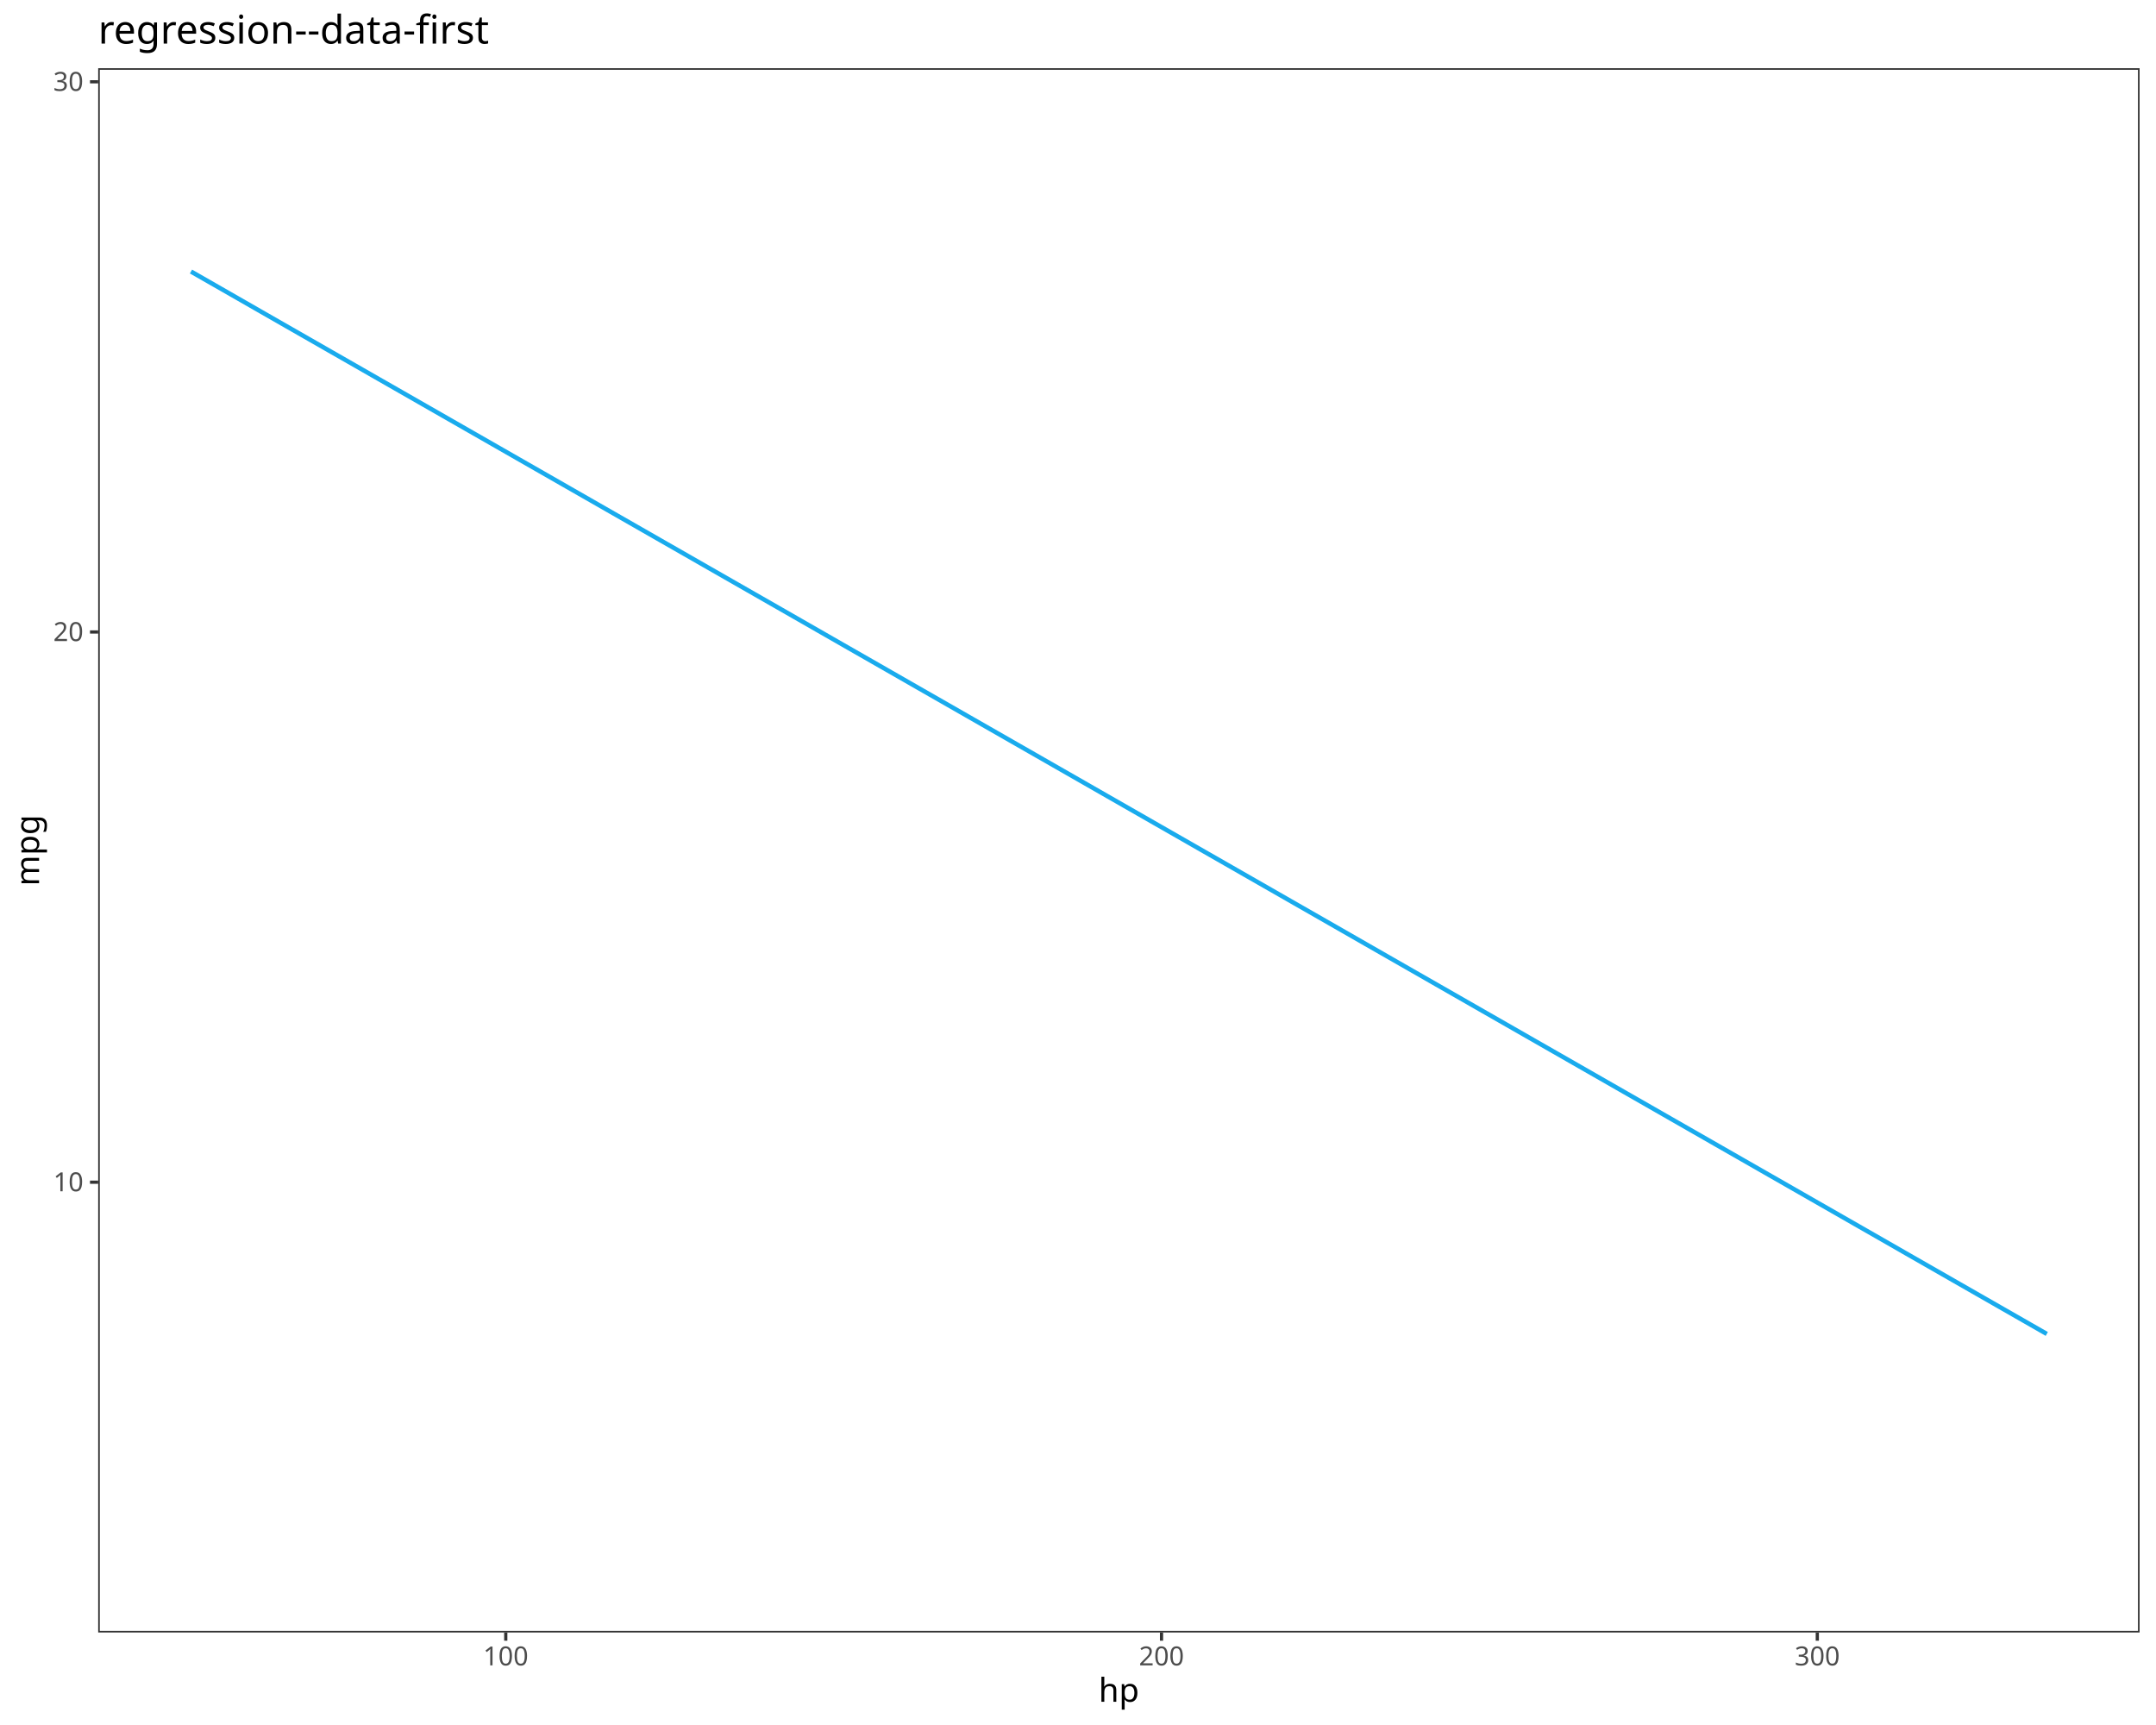
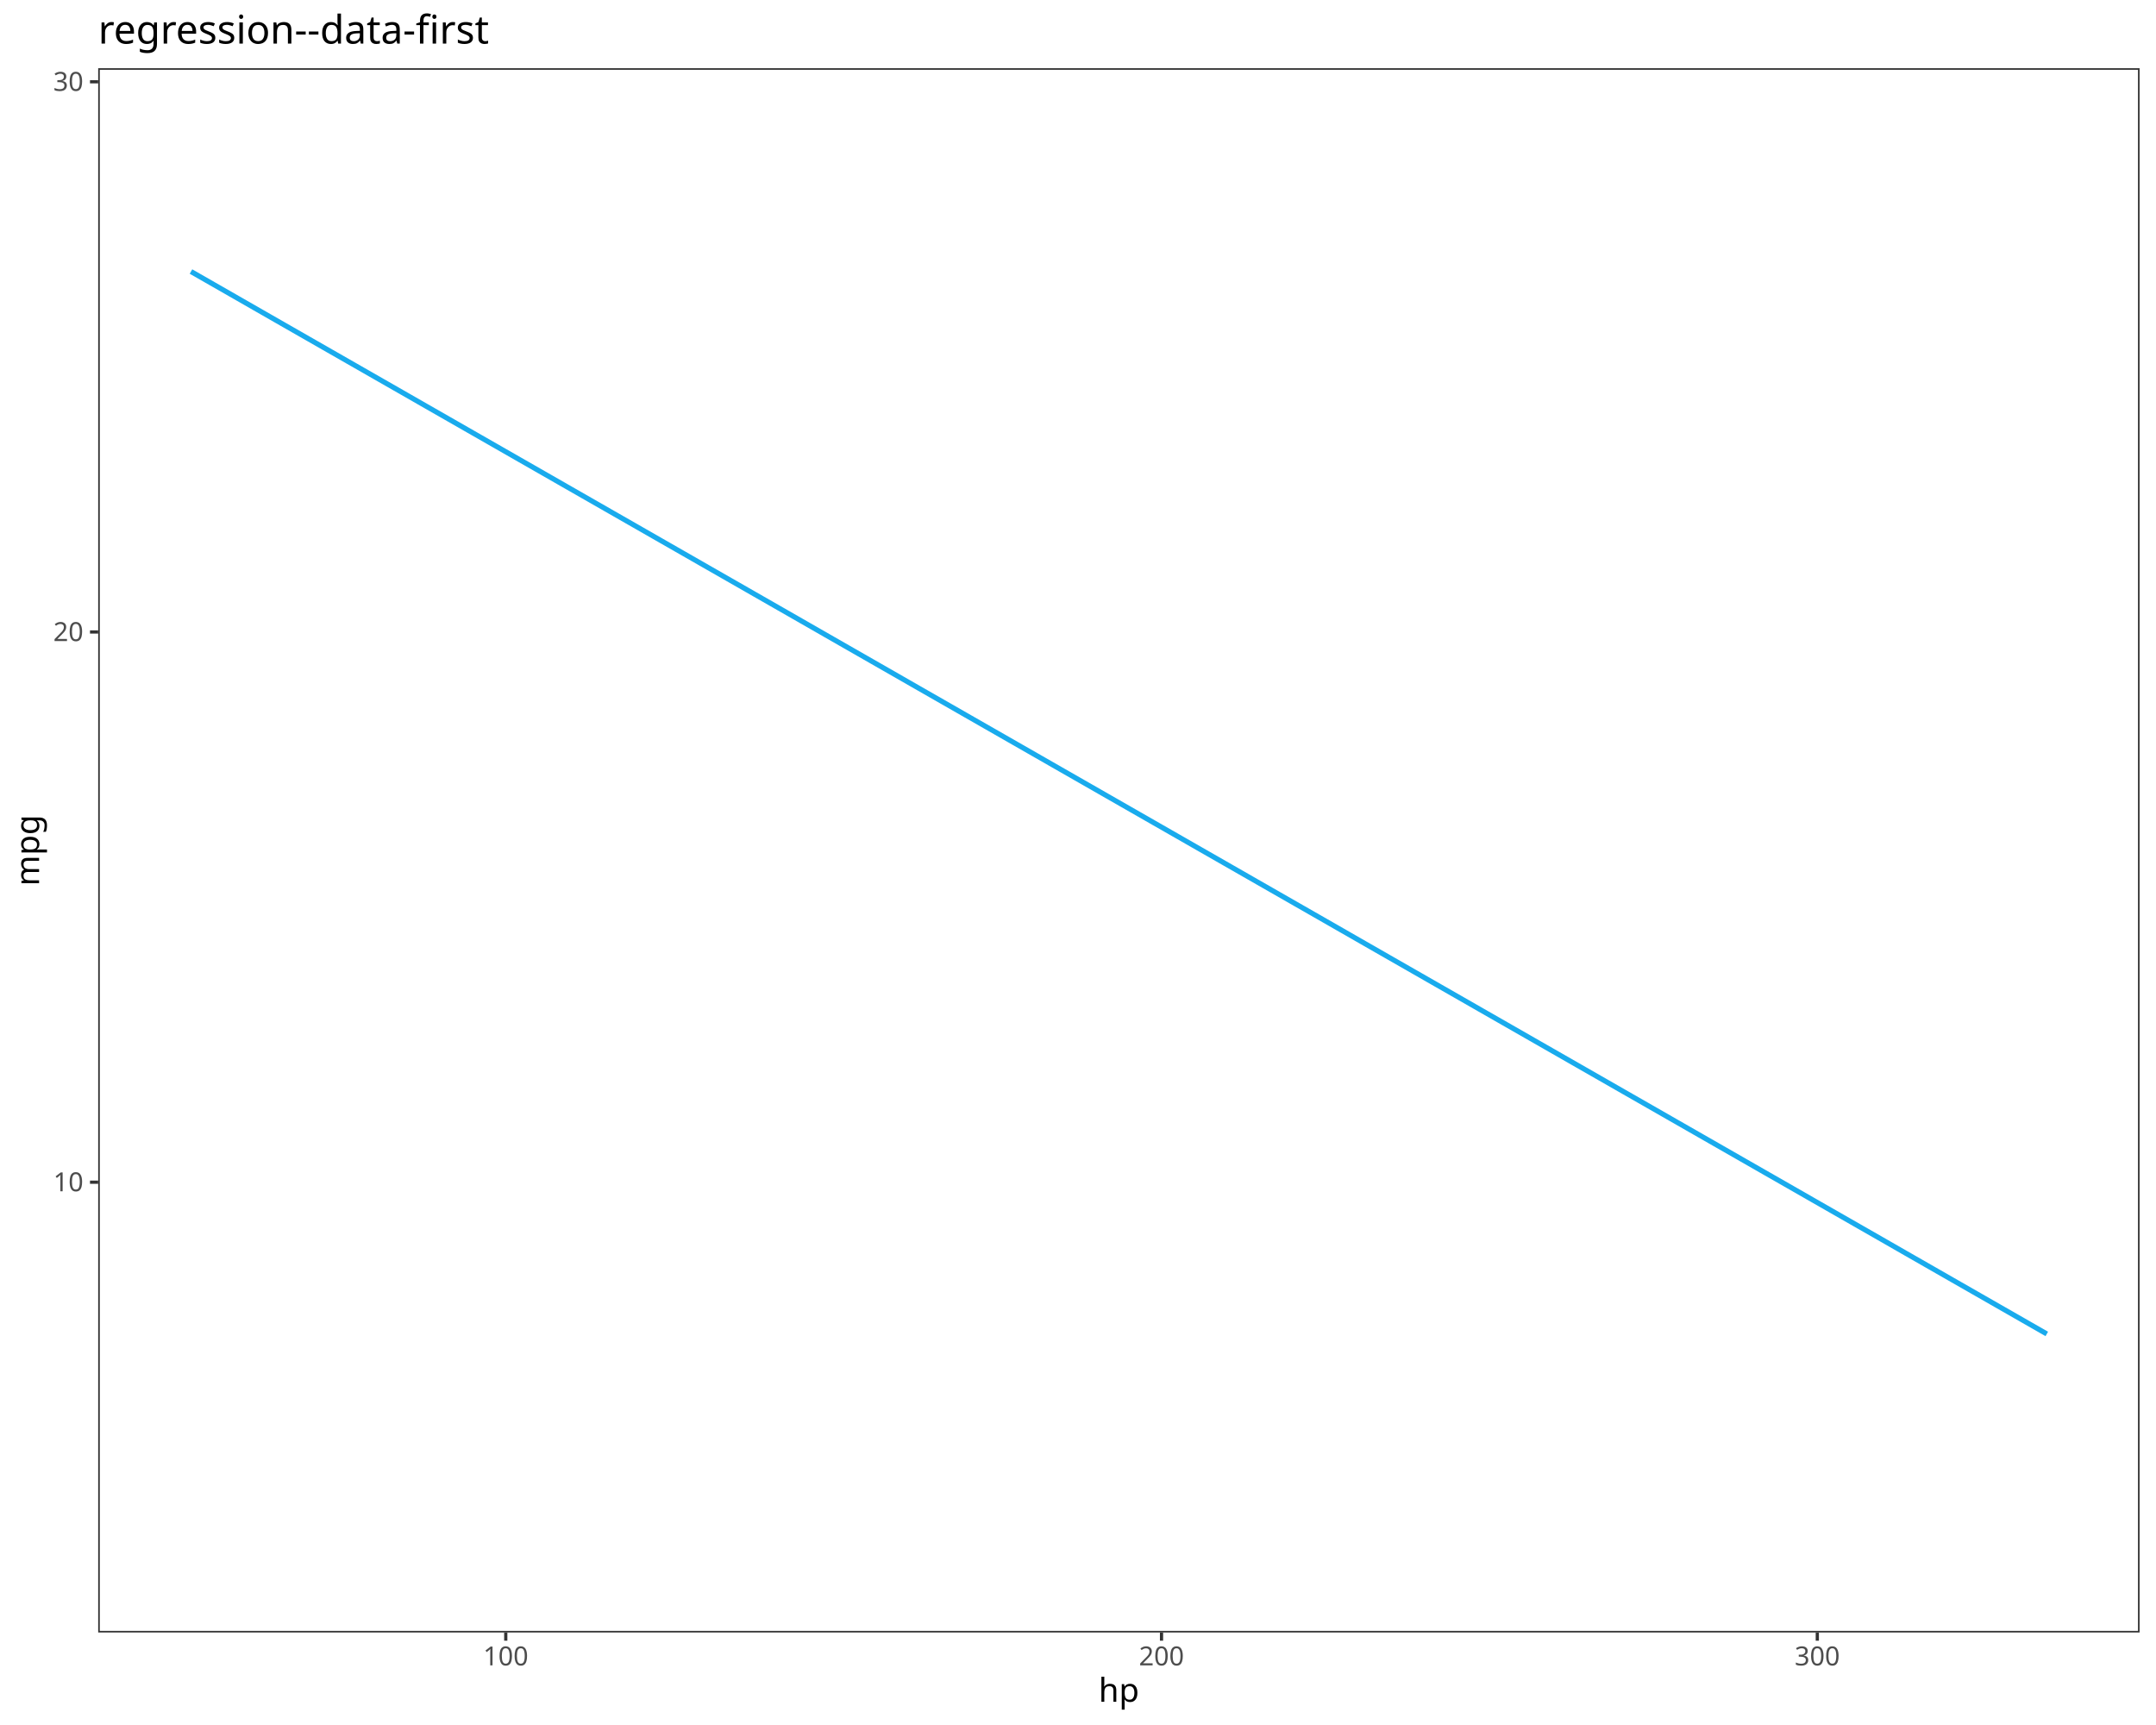
<svg xmlns="http://www.w3.org/2000/svg" class="svglite" data-engine-version="2.0" width="720.00pt" height="576.00pt" viewBox="0 0 720.00 576.00">
  <defs>
    <style type="text/css">
    .svglite line, .svglite polyline, .svglite polygon, .svglite path, .svglite rect, .svglite circle {
      fill: none;
      stroke: #000000;
      stroke-linecap: round;
      stroke-linejoin: round;
      stroke-miterlimit: 10.00;
    }
  </style>
  </defs>
  <rect width="100%" height="100%" style="stroke: none; fill: #FFFFFF;" />
  <defs>
    <clipPath id="cpMC4wMHw3MjAuMDB8MC4wMHw1NzYuMDA=">
      <rect x="0.00" y="0.00" width="720.00" height="576.00" />
    </clipPath>
  </defs>
  <g clip-path="url(#cpMC4wMHw3MjAuMDB8MC4wMHw1NzYuMDA=)">
    <rect x="0.00" y="0.00" width="720.00" height="576.00" style="stroke-width: 1.07; stroke: #FFFFFF; fill: #FFFFFF;" />
  </g>
  <defs>
    <clipPath id="cpMzIuNzl8NzE0LjUyfDIyLjc4fDU0NS4xMQ==">
      <rect x="32.79" y="22.78" width="681.73" height="522.33" />
    </clipPath>
  </defs>
  <g clip-path="url(#cpMzIuNzl8NzE0LjUyfDIyLjc4fDU0NS4xMQ==)">
    <rect x="32.79" y="22.78" width="681.73" height="522.33" style="stroke-width: 1.07; stroke: none; fill: #FFFFFF;" />
-     <polyline points="63.78,90.67 71.63,95.16 79.47,99.65 87.32,104.15 95.16,108.64 103.01,113.13 110.85,117.62 118.70,122.11 126.54,126.60 134.39,131.09 142.23,135.58 150.08,140.07 157.92,144.56 165.77,149.05 173.61,153.54 181.46,158.03 189.30,162.52 197.15,167.01 204.99,171.50 212.84,175.99 220.68,180.48 228.53,184.97 236.37,189.46 244.22,193.95 252.06,198.44 259.91,202.93 267.75,207.42 275.60,211.92 283.44,216.41 291.29,220.90 299.13,225.39 306.97,229.88 314.82,234.37 322.66,238.86 330.51,243.35 338.35,247.84 346.20,252.33 354.04,256.82 361.89,261.31 369.73,265.80 377.58,270.29 385.42,274.78 393.27,279.27 401.11,283.76 408.96,288.25 416.80,292.74 424.65,297.23 432.49,301.72 440.34,306.21 448.18,310.70 456.03,315.20 463.87,319.69 471.72,324.18 479.56,328.67 487.41,333.16 495.25,337.65 503.10,342.14 510.94,346.63 518.79,351.12 526.63,355.61 534.48,360.10 542.32,364.59 550.17,369.08 558.01,373.57 565.86,378.06 573.70,382.55 581.55,387.04 589.39,391.53 597.24,396.02 605.08,400.51 612.93,405.00 620.77,409.49 628.62,413.98 636.46,418.48 644.31,422.97 652.15,427.46 660.00,431.95 667.84,436.44 675.69,440.93 683.53,445.42 " style="stroke-width: 1.49; stroke: #19ABED; stroke-linecap: butt;" />
+     <polyline points="63.78,90.67 71.63,95.16 79.47,99.65 87.32,104.15 95.16,108.64 103.01,113.13 110.85,117.62 118.70,122.11 126.54,126.60 134.39,131.09 142.23,135.58 150.08,140.07 157.92,144.56 165.77,149.05 173.61,153.54 181.46,158.03 189.30,162.52 197.15,167.01 204.99,171.50 212.84,175.99 220.68,180.48 228.53,184.97 236.37,189.46 244.22,193.95 252.06,198.44 259.91,202.93 267.75,207.42 275.60,211.92 283.44,216.41 291.29,220.90 299.13,225.39 306.97,229.88 314.82,234.37 322.66,238.86 330.51,243.35 338.35,247.84 346.20,252.33 354.04,256.82 361.89,261.31 369.73,265.80 377.58,270.29 385.42,274.78 393.27,279.27 401.11,283.76 408.96,288.25 416.80,292.74 424.65,297.23 432.49,301.72 440.34,306.21 448.18,310.70 456.03,315.20 463.87,319.69 471.72,324.18 479.56,328.67 487.41,333.16 495.25,337.65 503.10,342.14 510.94,346.63 518.79,351.12 526.63,355.61 534.48,360.10 542.32,364.59 550.17,369.08 558.01,373.57 565.86,378.06 573.70,382.55 581.55,387.04 589.39,391.53 597.24,396.02 605.08,400.51 612.93,405.00 620.77,409.49 628.62,413.98 636.46,418.48 644.31,422.97 652.15,427.46 660.00,431.95 667.84,436.44 675.69,440.93 683.53,445.42 " style="stroke-width: 1.71; stroke: #19ABED; stroke-linecap: butt;" />
    <rect x="32.79" y="22.78" width="681.73" height="522.33" style="stroke-width: 1.07; stroke: #333333;" />
  </g>
  <g clip-path="url(#cpMC4wMHw3MjAuMDB8MC4wMHw1NzYuMDA=)">
    <text x="27.86" y="397.78" text-anchor="end" style="font-size: 8.80px; fill: #4D4D4D; font-family: sans;" textLength="9.79px" lengthAdjust="spacingAndGlyphs">10</text>
    <text x="27.86" y="214.06" text-anchor="end" style="font-size: 8.80px; fill: #4D4D4D; font-family: sans;" textLength="9.79px" lengthAdjust="spacingAndGlyphs">20</text>
    <text x="27.86" y="30.34" text-anchor="end" style="font-size: 8.80px; fill: #4D4D4D; font-family: sans;" textLength="9.79px" lengthAdjust="spacingAndGlyphs">30</text>
    <polyline points="30.05,394.75 32.79,394.75 " style="stroke-width: 1.07; stroke: #333333; stroke-linecap: butt;" />
    <polyline points="30.05,211.03 32.79,211.03 " style="stroke-width: 1.07; stroke: #333333; stroke-linecap: butt;" />
    <polyline points="30.05,27.31 32.79,27.31 " style="stroke-width: 1.07; stroke: #333333; stroke-linecap: butt;" />
    <polyline points="168.90,547.85 168.90,545.11 " style="stroke-width: 1.07; stroke: #333333; stroke-linecap: butt;" />
    <polyline points="387.89,547.85 387.89,545.11 " style="stroke-width: 1.07; stroke: #333333; stroke-linecap: butt;" />
    <polyline points="606.89,547.85 606.89,545.11 " style="stroke-width: 1.07; stroke: #333333; stroke-linecap: butt;" />
    <text x="168.90" y="556.10" text-anchor="middle" style="font-size: 8.80px; fill: #4D4D4D; font-family: sans;" textLength="14.68px" lengthAdjust="spacingAndGlyphs">100</text>
    <text x="387.89" y="556.10" text-anchor="middle" style="font-size: 8.80px; fill: #4D4D4D; font-family: sans;" textLength="14.68px" lengthAdjust="spacingAndGlyphs">200</text>
    <text x="606.89" y="556.10" text-anchor="middle" style="font-size: 8.80px; fill: #4D4D4D; font-family: sans;" textLength="14.68px" lengthAdjust="spacingAndGlyphs">300</text>
    <text x="373.66" y="568.24" text-anchor="middle" style="font-size: 11.00px; font-family: sans;" textLength="12.24px" lengthAdjust="spacingAndGlyphs">hp</text>
    <text transform="translate(13.05,283.95) rotate(-90)" text-anchor="middle" style="font-size: 11.00px; font-family: sans;" textLength="21.40px" lengthAdjust="spacingAndGlyphs">mpg</text>
    <text x="32.79" y="14.56" style="font-size: 13.20px; font-family: sans;" textLength="121.79px" lengthAdjust="spacingAndGlyphs">regression--data-first</text>
  </g>
</svg>
